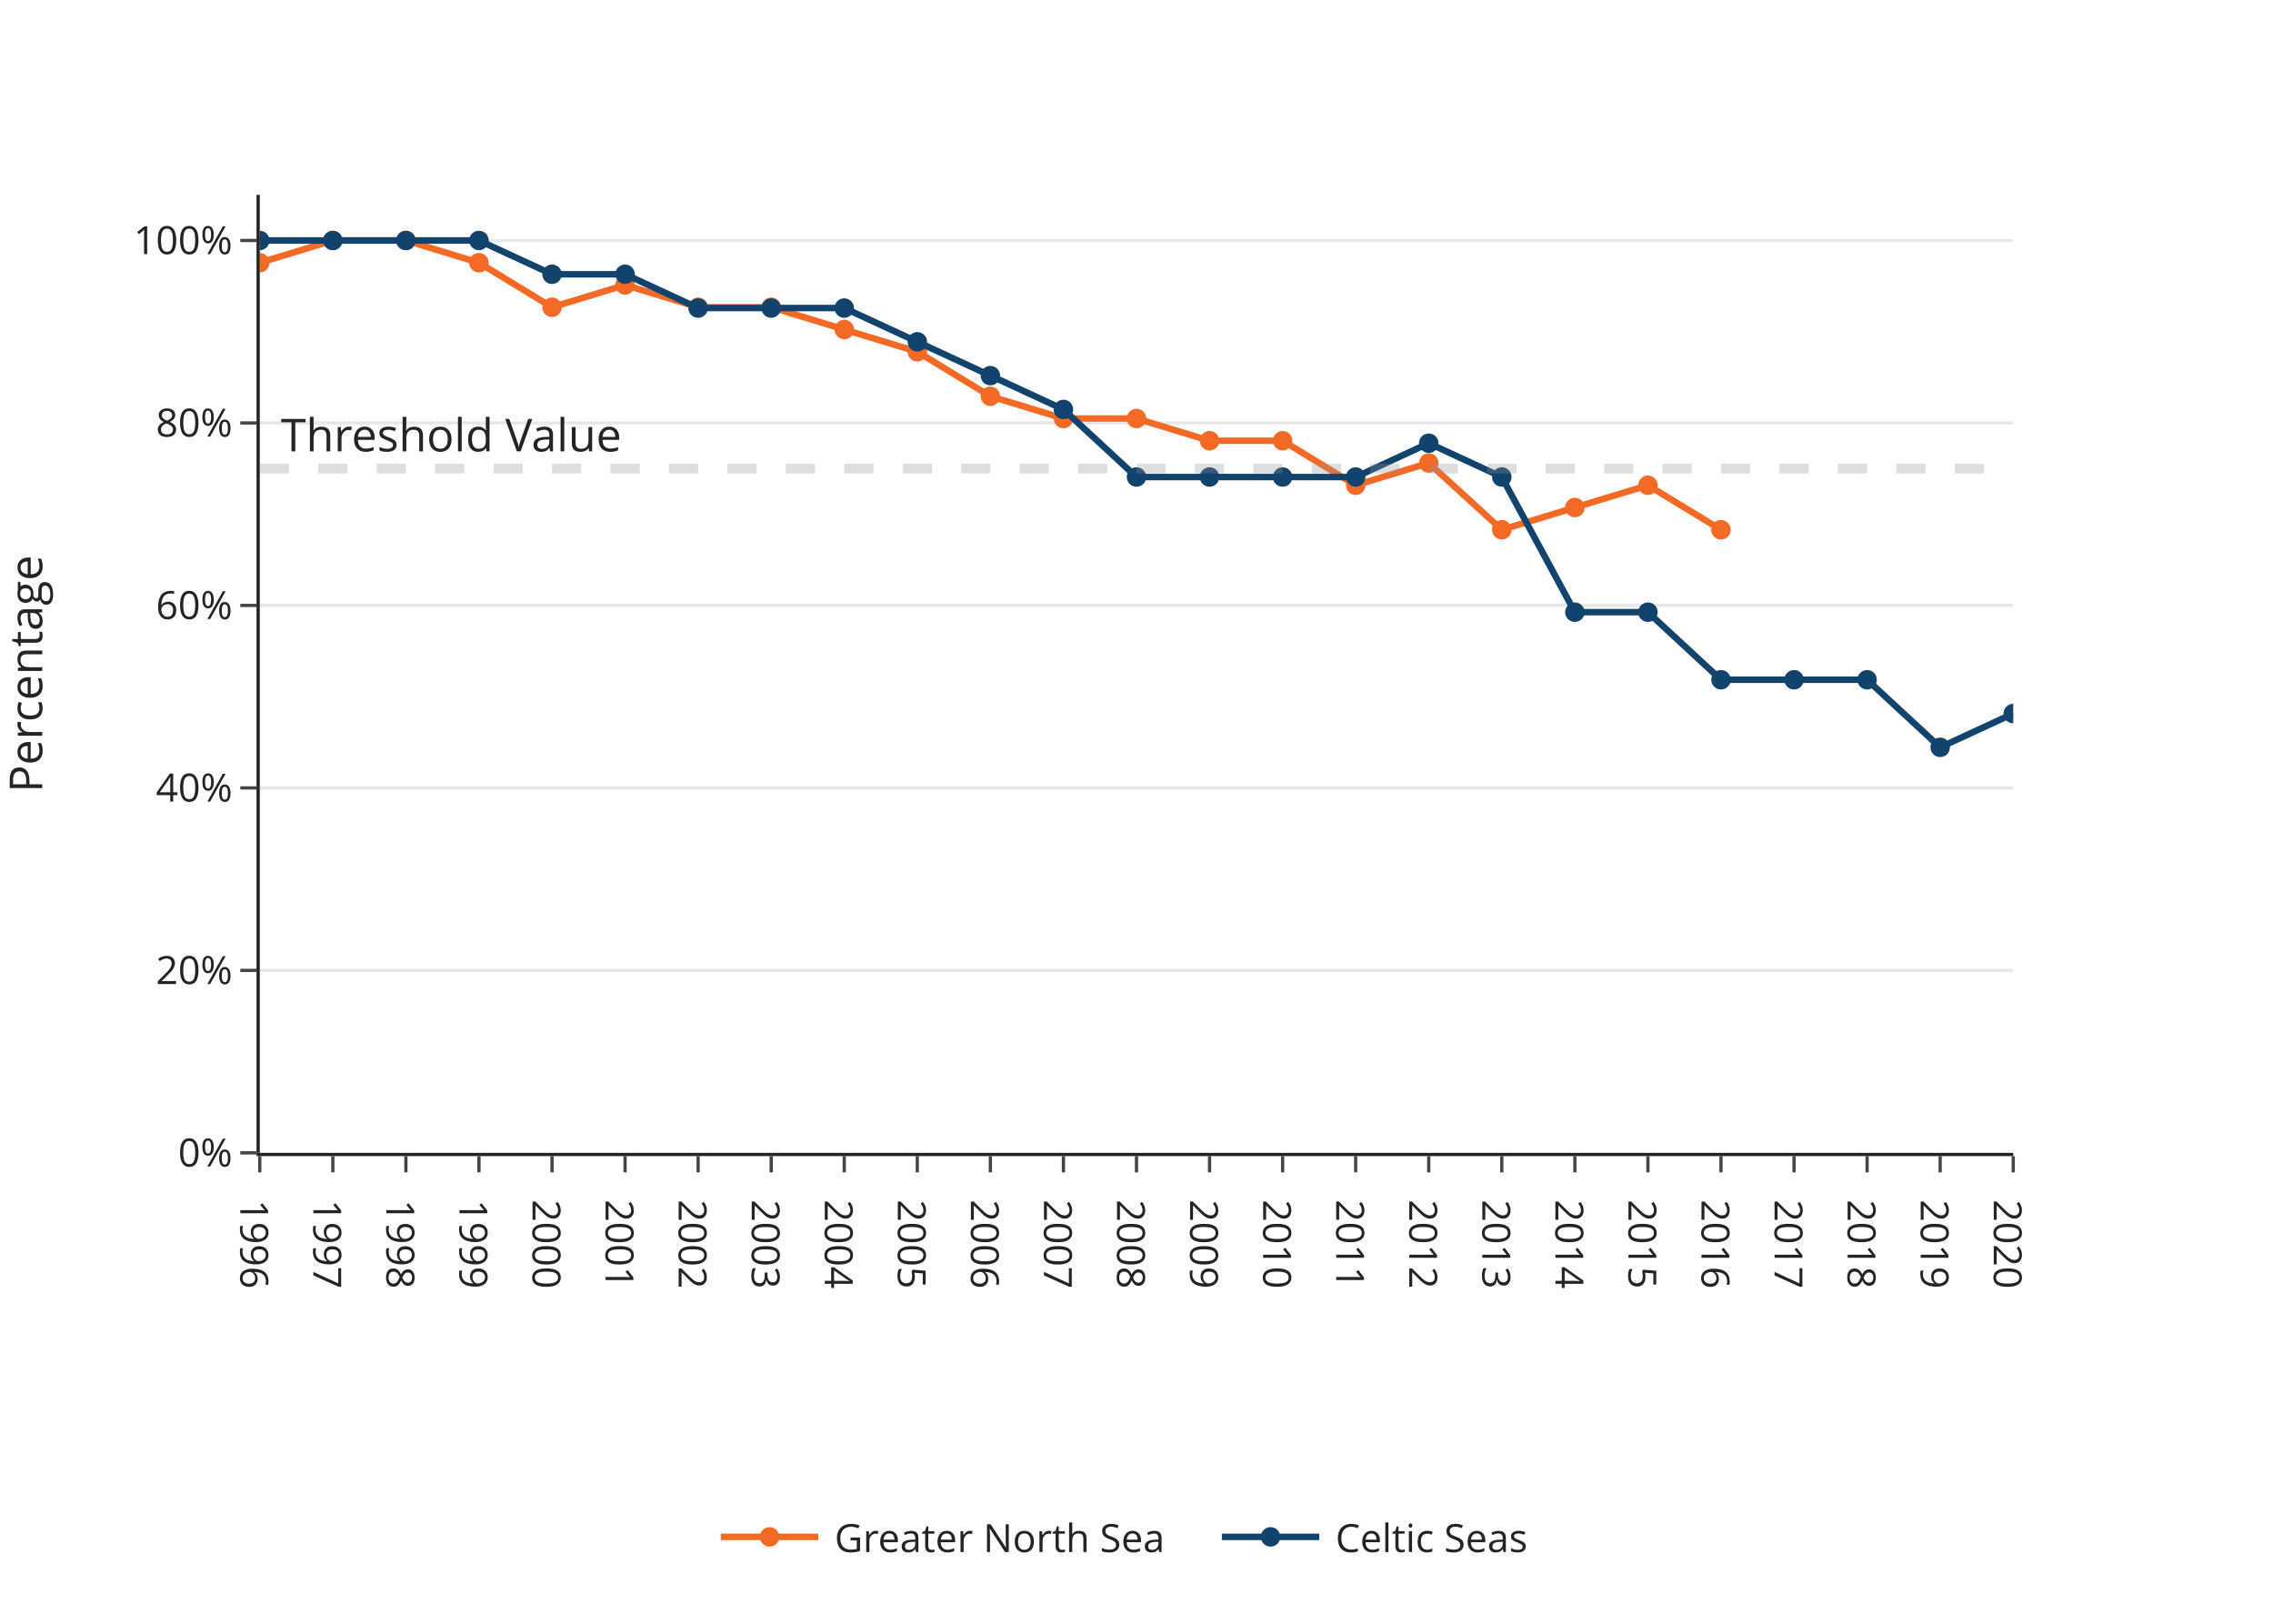
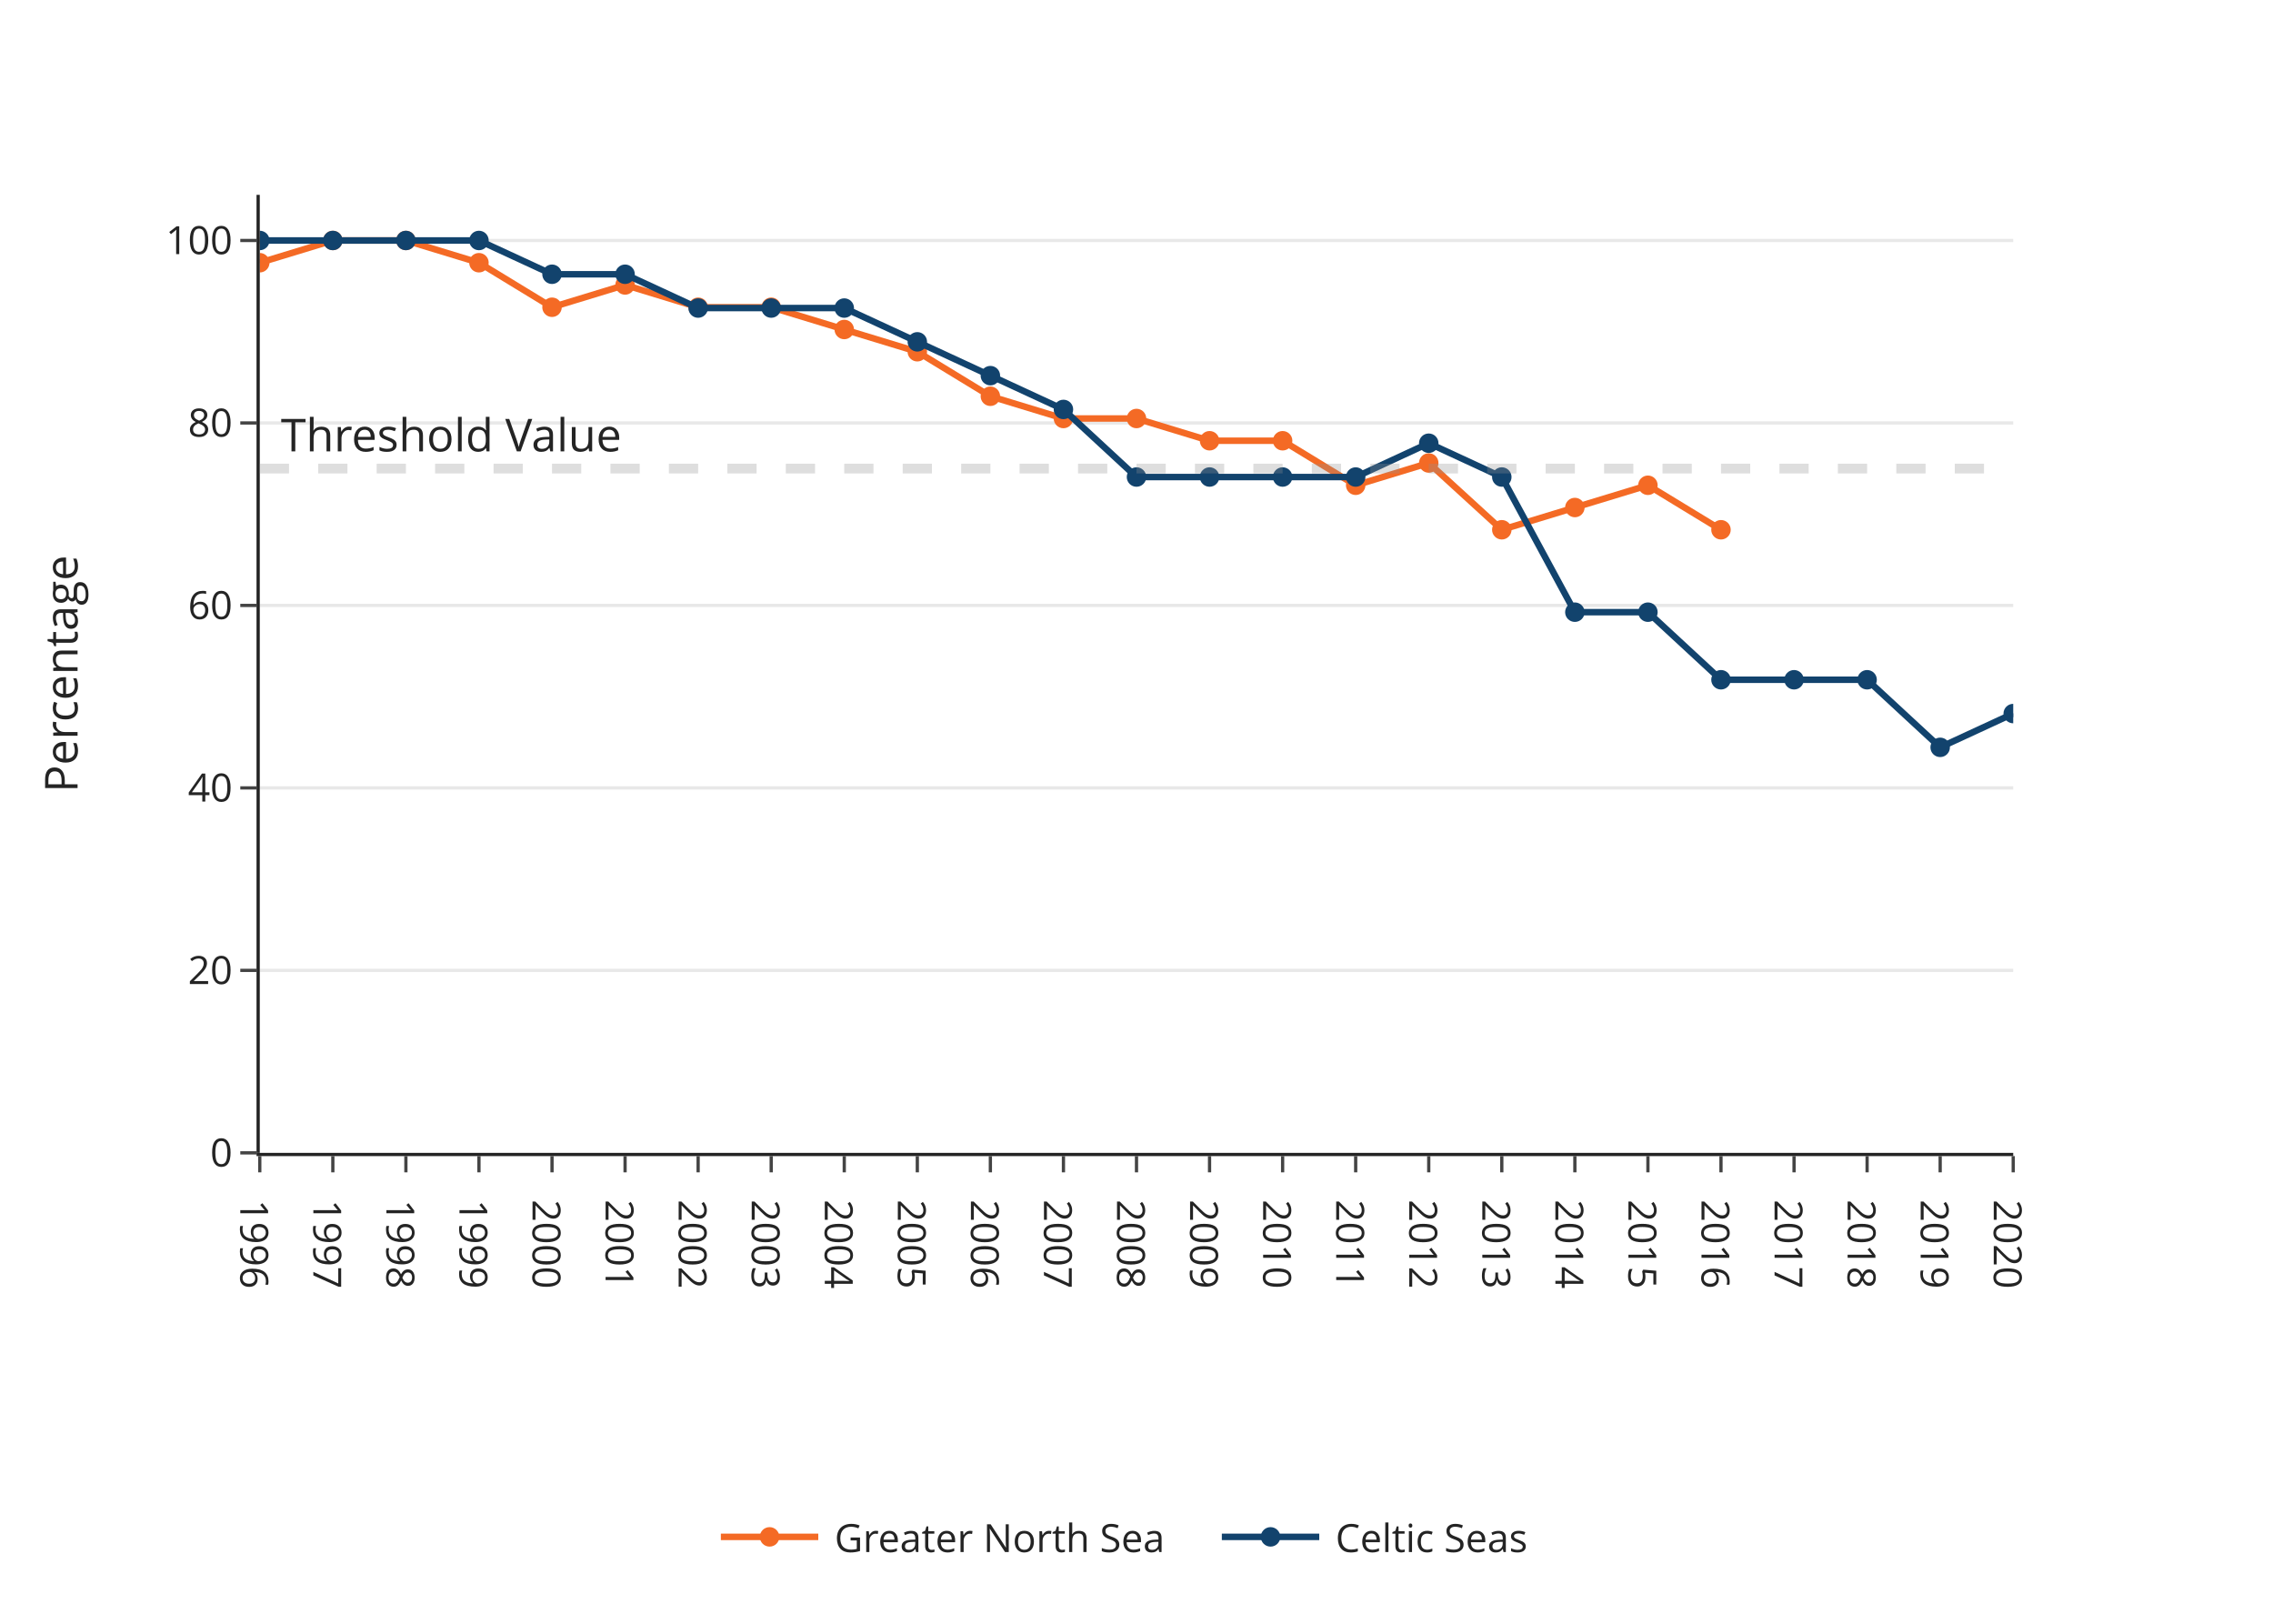
<svg xmlns="http://www.w3.org/2000/svg" class="main-svg" width="700" height="500" style="" viewBox="0 0 700 500">
  <rect x="0" y="0" width="700" height="500" style="fill: rgb(255, 255, 255); fill-opacity: 1;" />
-   <defs id="defs-72ca68">
+   <defs id="defs-d28a8a">
    <g class="clips">
-       <clipPath id="clip72ca68xyplot" class="plotclip">
+       <clipPath id="clipd28a8axyplot" class="plotclip">
        <rect width="540" height="295" />
      </clipPath>
-       <clipPath class="axesclip" id="clip72ca68x">
+       <clipPath class="axesclip" id="clipd28a8ax">
        <rect x="80" y="0" width="540" height="500" />
      </clipPath>
-       <clipPath class="axesclip" id="clip72ca68y">
+       <clipPath class="axesclip" id="clipd28a8ay">
        <rect x="0" y="60" width="700" height="295" />
      </clipPath>
-       <clipPath class="axesclip" id="clip72ca68xy">
+       <clipPath class="axesclip" id="clipd28a8axy">
        <rect x="80" y="60" width="540" height="295" />
      </clipPath>
    </g>
    <g class="gradients" />
    <g class="patterns" />
  </defs>
  <g class="bglayer" />
  <g class="layer-below">
    <g class="imagelayer" />
    <g class="shapelayer" />
  </g>
  <g class="cartesianlayer">
    <g class="subplot xy">
      <g class="layer-subplot">
        <g class="shapelayer" />
        <g class="imagelayer" />
      </g>
      <g class="minor-gridlayer">
        <g class="x" />
        <g class="y" />
      </g>
      <g class="gridlayer">
        <g class="x" />
        <g class="y">
          <path class="ygrid crisp" transform="translate(0,298.81)" d="M80,0h540" style="stroke: rgb(232, 232, 232); stroke-opacity: 1; stroke-width: 1px;" />
          <path class="ygrid crisp" transform="translate(0,242.62)" d="M80,0h540" style="stroke: rgb(232, 232, 232); stroke-opacity: 1; stroke-width: 1px;" />
          <path class="ygrid crisp" transform="translate(0,186.43)" d="M80,0h540" style="stroke: rgb(232, 232, 232); stroke-opacity: 1; stroke-width: 1px;" />
          <path class="ygrid crisp" transform="translate(0,130.24)" d="M80,0h540" style="stroke: rgb(232, 232, 232); stroke-opacity: 1; stroke-width: 1px;" />
          <path class="ygrid crisp" transform="translate(0,74.05)" d="M80,0h540" style="stroke: rgb(232, 232, 232); stroke-opacity: 1; stroke-width: 1px;" />
        </g>
      </g>
      <g class="zerolinelayer" />
      <path class="xlines-below" />
      <path class="ylines-below" />
      <g class="overlines-below" />
      <g class="xaxislayer-below" />
      <g class="yaxislayer-below" />
      <g class="overaxes-below" />
-       <g class="plot" transform="translate(80,60)" clip-path="url(#clip72ca68xyplot)">
+       <g class="plot" transform="translate(80,60)" clip-path="url(#clipd28a8axyplot)">
        <g class="scatterlayer mlayer">
-           <g class="trace scatter trace289dc1" style="stroke-miterlimit: 2; opacity: 1;">
+           <g class="trace scatter trace696a3f" style="stroke-miterlimit: 2; opacity: 1;">
            <g class="fills" />
            <g class="errorbars" />
            <g class="lines">
              <path class="js-line" d="M0,20.9L22.5,14.05L45,14.05L67.5,20.9L90,34.61L112.5,27.75L135,34.61L157.5,34.61L180,41.46L202.5,48.31L225,62.02L247.5,68.87L270,68.87L292.5,75.72L315,75.72L337.5,89.43L360,82.57L382.5,103.13L405,96.28L427.5,89.43L450,103.13" style="vector-effect: non-scaling-stroke; fill: none; stroke: rgb(244, 106, 37); stroke-opacity: 1; stroke-width: 2px; opacity: 1;" />
            </g>
            <g class="points">
              <path class="point" transform="translate(0,20.9)" d="M3,0A3,3 0 1,1 0,-3A3,3 0 0,1 3,0Z" style="opacity: 1; stroke-width: 0px; fill: rgb(244, 106, 37); fill-opacity: 1;" />
              <path class="point" transform="translate(22.5,14.05)" d="M3,0A3,3 0 1,1 0,-3A3,3 0 0,1 3,0Z" style="opacity: 1; stroke-width: 0px; fill: rgb(244, 106, 37); fill-opacity: 1;" />
              <path class="point" transform="translate(45,14.05)" d="M3,0A3,3 0 1,1 0,-3A3,3 0 0,1 3,0Z" style="opacity: 1; stroke-width: 0px; fill: rgb(244, 106, 37); fill-opacity: 1;" />
              <path class="point" transform="translate(67.5,20.9)" d="M3,0A3,3 0 1,1 0,-3A3,3 0 0,1 3,0Z" style="opacity: 1; stroke-width: 0px; fill: rgb(244, 106, 37); fill-opacity: 1;" />
              <path class="point" transform="translate(90,34.61)" d="M3,0A3,3 0 1,1 0,-3A3,3 0 0,1 3,0Z" style="opacity: 1; stroke-width: 0px; fill: rgb(244, 106, 37); fill-opacity: 1;" />
              <path class="point" transform="translate(112.5,27.75)" d="M3,0A3,3 0 1,1 0,-3A3,3 0 0,1 3,0Z" style="opacity: 1; stroke-width: 0px; fill: rgb(244, 106, 37); fill-opacity: 1;" />
              <path class="point" transform="translate(135,34.61)" d="M3,0A3,3 0 1,1 0,-3A3,3 0 0,1 3,0Z" style="opacity: 1; stroke-width: 0px; fill: rgb(244, 106, 37); fill-opacity: 1;" />
              <path class="point" transform="translate(157.5,34.61)" d="M3,0A3,3 0 1,1 0,-3A3,3 0 0,1 3,0Z" style="opacity: 1; stroke-width: 0px; fill: rgb(244, 106, 37); fill-opacity: 1;" />
              <path class="point" transform="translate(180,41.46)" d="M3,0A3,3 0 1,1 0,-3A3,3 0 0,1 3,0Z" style="opacity: 1; stroke-width: 0px; fill: rgb(244, 106, 37); fill-opacity: 1;" />
              <path class="point" transform="translate(202.5,48.31)" d="M3,0A3,3 0 1,1 0,-3A3,3 0 0,1 3,0Z" style="opacity: 1; stroke-width: 0px; fill: rgb(244, 106, 37); fill-opacity: 1;" />
              <path class="point" transform="translate(225,62.02)" d="M3,0A3,3 0 1,1 0,-3A3,3 0 0,1 3,0Z" style="opacity: 1; stroke-width: 0px; fill: rgb(244, 106, 37); fill-opacity: 1;" />
              <path class="point" transform="translate(247.5,68.87)" d="M3,0A3,3 0 1,1 0,-3A3,3 0 0,1 3,0Z" style="opacity: 1; stroke-width: 0px; fill: rgb(244, 106, 37); fill-opacity: 1;" />
              <path class="point" transform="translate(270,68.87)" d="M3,0A3,3 0 1,1 0,-3A3,3 0 0,1 3,0Z" style="opacity: 1; stroke-width: 0px; fill: rgb(244, 106, 37); fill-opacity: 1;" />
              <path class="point" transform="translate(292.5,75.72)" d="M3,0A3,3 0 1,1 0,-3A3,3 0 0,1 3,0Z" style="opacity: 1; stroke-width: 0px; fill: rgb(244, 106, 37); fill-opacity: 1;" />
              <path class="point" transform="translate(315,75.72)" d="M3,0A3,3 0 1,1 0,-3A3,3 0 0,1 3,0Z" style="opacity: 1; stroke-width: 0px; fill: rgb(244, 106, 37); fill-opacity: 1;" />
              <path class="point" transform="translate(337.5,89.43)" d="M3,0A3,3 0 1,1 0,-3A3,3 0 0,1 3,0Z" style="opacity: 1; stroke-width: 0px; fill: rgb(244, 106, 37); fill-opacity: 1;" />
              <path class="point" transform="translate(360,82.57)" d="M3,0A3,3 0 1,1 0,-3A3,3 0 0,1 3,0Z" style="opacity: 1; stroke-width: 0px; fill: rgb(244, 106, 37); fill-opacity: 1;" />
              <path class="point" transform="translate(382.5,103.13)" d="M3,0A3,3 0 1,1 0,-3A3,3 0 0,1 3,0Z" style="opacity: 1; stroke-width: 0px; fill: rgb(244, 106, 37); fill-opacity: 1;" />
              <path class="point" transform="translate(405,96.28)" d="M3,0A3,3 0 1,1 0,-3A3,3 0 0,1 3,0Z" style="opacity: 1; stroke-width: 0px; fill: rgb(244, 106, 37); fill-opacity: 1;" />
              <path class="point" transform="translate(427.5,89.43)" d="M3,0A3,3 0 1,1 0,-3A3,3 0 0,1 3,0Z" style="opacity: 1; stroke-width: 0px; fill: rgb(244, 106, 37); fill-opacity: 1;" />
              <path class="point" transform="translate(450,103.13)" d="M3,0A3,3 0 1,1 0,-3A3,3 0 0,1 3,0Z" style="opacity: 1; stroke-width: 0px; fill: rgb(244, 106, 37); fill-opacity: 1;" />
            </g>
            <g class="text" />
          </g>
-           <g class="trace scatter tracea708a7" style="stroke-miterlimit: 2; opacity: 1;">
+           <g class="trace scatter trace655632" style="stroke-miterlimit: 2; opacity: 1;">
            <g class="fills" />
            <g class="errorbars" />
            <g class="lines">
              <path class="js-line" d="M0,14.05L67.5,14.05L90,24.45L112.5,24.45L135,34.86L180,34.86L202.5,45.26L247.5,66.08L270,86.89L337.5,86.89L360,76.48L382.5,86.89L405,128.51L427.5,128.51L450,149.32L495,149.32L517.5,170.13L540,159.73" style="vector-effect: non-scaling-stroke; fill: none; stroke: rgb(18, 67, 109); stroke-opacity: 1; stroke-width: 2px; opacity: 1;" />
            </g>
            <g class="points">
              <path class="point" transform="translate(0,14.05)" d="M3,0A3,3 0 1,1 0,-3A3,3 0 0,1 3,0Z" style="opacity: 1; stroke-width: 0px; fill: rgb(18, 67, 109); fill-opacity: 1;" />
              <path class="point" transform="translate(22.5,14.05)" d="M3,0A3,3 0 1,1 0,-3A3,3 0 0,1 3,0Z" style="opacity: 1; stroke-width: 0px; fill: rgb(18, 67, 109); fill-opacity: 1;" />
              <path class="point" transform="translate(45,14.05)" d="M3,0A3,3 0 1,1 0,-3A3,3 0 0,1 3,0Z" style="opacity: 1; stroke-width: 0px; fill: rgb(18, 67, 109); fill-opacity: 1;" />
              <path class="point" transform="translate(67.5,14.05)" d="M3,0A3,3 0 1,1 0,-3A3,3 0 0,1 3,0Z" style="opacity: 1; stroke-width: 0px; fill: rgb(18, 67, 109); fill-opacity: 1;" />
              <path class="point" transform="translate(90,24.45)" d="M3,0A3,3 0 1,1 0,-3A3,3 0 0,1 3,0Z" style="opacity: 1; stroke-width: 0px; fill: rgb(18, 67, 109); fill-opacity: 1;" />
              <path class="point" transform="translate(112.5,24.45)" d="M3,0A3,3 0 1,1 0,-3A3,3 0 0,1 3,0Z" style="opacity: 1; stroke-width: 0px; fill: rgb(18, 67, 109); fill-opacity: 1;" />
              <path class="point" transform="translate(135,34.86)" d="M3,0A3,3 0 1,1 0,-3A3,3 0 0,1 3,0Z" style="opacity: 1; stroke-width: 0px; fill: rgb(18, 67, 109); fill-opacity: 1;" />
              <path class="point" transform="translate(157.5,34.86)" d="M3,0A3,3 0 1,1 0,-3A3,3 0 0,1 3,0Z" style="opacity: 1; stroke-width: 0px; fill: rgb(18, 67, 109); fill-opacity: 1;" />
              <path class="point" transform="translate(180,34.86)" d="M3,0A3,3 0 1,1 0,-3A3,3 0 0,1 3,0Z" style="opacity: 1; stroke-width: 0px; fill: rgb(18, 67, 109); fill-opacity: 1;" />
              <path class="point" transform="translate(202.5,45.26)" d="M3,0A3,3 0 1,1 0,-3A3,3 0 0,1 3,0Z" style="opacity: 1; stroke-width: 0px; fill: rgb(18, 67, 109); fill-opacity: 1;" />
              <path class="point" transform="translate(225,55.67)" d="M3,0A3,3 0 1,1 0,-3A3,3 0 0,1 3,0Z" style="opacity: 1; stroke-width: 0px; fill: rgb(18, 67, 109); fill-opacity: 1;" />
              <path class="point" transform="translate(247.5,66.08)" d="M3,0A3,3 0 1,1 0,-3A3,3 0 0,1 3,0Z" style="opacity: 1; stroke-width: 0px; fill: rgb(18, 67, 109); fill-opacity: 1;" />
              <path class="point" transform="translate(270,86.89)" d="M3,0A3,3 0 1,1 0,-3A3,3 0 0,1 3,0Z" style="opacity: 1; stroke-width: 0px; fill: rgb(18, 67, 109); fill-opacity: 1;" />
              <path class="point" transform="translate(292.5,86.89)" d="M3,0A3,3 0 1,1 0,-3A3,3 0 0,1 3,0Z" style="opacity: 1; stroke-width: 0px; fill: rgb(18, 67, 109); fill-opacity: 1;" />
              <path class="point" transform="translate(315,86.89)" d="M3,0A3,3 0 1,1 0,-3A3,3 0 0,1 3,0Z" style="opacity: 1; stroke-width: 0px; fill: rgb(18, 67, 109); fill-opacity: 1;" />
              <path class="point" transform="translate(337.5,86.89)" d="M3,0A3,3 0 1,1 0,-3A3,3 0 0,1 3,0Z" style="opacity: 1; stroke-width: 0px; fill: rgb(18, 67, 109); fill-opacity: 1;" />
              <path class="point" transform="translate(360,76.48)" d="M3,0A3,3 0 1,1 0,-3A3,3 0 0,1 3,0Z" style="opacity: 1; stroke-width: 0px; fill: rgb(18, 67, 109); fill-opacity: 1;" />
              <path class="point" transform="translate(382.5,86.89)" d="M3,0A3,3 0 1,1 0,-3A3,3 0 0,1 3,0Z" style="opacity: 1; stroke-width: 0px; fill: rgb(18, 67, 109); fill-opacity: 1;" />
              <path class="point" transform="translate(405,128.51)" d="M3,0A3,3 0 1,1 0,-3A3,3 0 0,1 3,0Z" style="opacity: 1; stroke-width: 0px; fill: rgb(18, 67, 109); fill-opacity: 1;" />
              <path class="point" transform="translate(427.5,128.51)" d="M3,0A3,3 0 1,1 0,-3A3,3 0 0,1 3,0Z" style="opacity: 1; stroke-width: 0px; fill: rgb(18, 67, 109); fill-opacity: 1;" />
              <path class="point" transform="translate(450,149.32)" d="M3,0A3,3 0 1,1 0,-3A3,3 0 0,1 3,0Z" style="opacity: 1; stroke-width: 0px; fill: rgb(18, 67, 109); fill-opacity: 1;" />
              <path class="point" transform="translate(472.5,149.32)" d="M3,0A3,3 0 1,1 0,-3A3,3 0 0,1 3,0Z" style="opacity: 1; stroke-width: 0px; fill: rgb(18, 67, 109); fill-opacity: 1;" />
              <path class="point" transform="translate(495,149.32)" d="M3,0A3,3 0 1,1 0,-3A3,3 0 0,1 3,0Z" style="opacity: 1; stroke-width: 0px; fill: rgb(18, 67, 109); fill-opacity: 1;" />
              <path class="point" transform="translate(517.5,170.13)" d="M3,0A3,3 0 1,1 0,-3A3,3 0 0,1 3,0Z" style="opacity: 1; stroke-width: 0px; fill: rgb(18, 67, 109); fill-opacity: 1;" />
              <path class="point" transform="translate(540,159.73)" d="M3,0A3,3 0 1,1 0,-3A3,3 0 0,1 3,0Z" style="opacity: 1; stroke-width: 0px; fill: rgb(18, 67, 109); fill-opacity: 1;" />
            </g>
            <g class="text" />
          </g>
        </g>
      </g>
      <g class="overplot" />
      <path class="xlines-above crisp" d="M79,355.5H620" style="fill: none; stroke-width: 1px; stroke: rgb(36, 36, 36); stroke-opacity: 1;" />
      <path class="ylines-above crisp" d="M79.5,60V355" style="fill: none; stroke-width: 1px; stroke: rgb(36, 36, 36); stroke-opacity: 1;" />
      <g class="overlines-above" />
      <g class="xaxislayer-above">
        <path class="xtick ticks crisp" d="M0,356v5" transform="translate(80,0)" style="stroke: rgb(68, 68, 68); stroke-opacity: 1; stroke-width: 1px;" />
        <path class="xtick ticks crisp" d="M0,356v5" transform="translate(102.5,0)" style="stroke: rgb(68, 68, 68); stroke-opacity: 1; stroke-width: 1px;" />
        <path class="xtick ticks crisp" d="M0,356v5" transform="translate(125,0)" style="stroke: rgb(68, 68, 68); stroke-opacity: 1; stroke-width: 1px;" />
        <path class="xtick ticks crisp" d="M0,356v5" transform="translate(147.5,0)" style="stroke: rgb(68, 68, 68); stroke-opacity: 1; stroke-width: 1px;" />
        <path class="xtick ticks crisp" d="M0,356v5" transform="translate(170,0)" style="stroke: rgb(68, 68, 68); stroke-opacity: 1; stroke-width: 1px;" />
        <path class="xtick ticks crisp" d="M0,356v5" transform="translate(192.5,0)" style="stroke: rgb(68, 68, 68); stroke-opacity: 1; stroke-width: 1px;" />
        <path class="xtick ticks crisp" d="M0,356v5" transform="translate(215,0)" style="stroke: rgb(68, 68, 68); stroke-opacity: 1; stroke-width: 1px;" />
        <path class="xtick ticks crisp" d="M0,356v5" transform="translate(237.5,0)" style="stroke: rgb(68, 68, 68); stroke-opacity: 1; stroke-width: 1px;" />
        <path class="xtick ticks crisp" d="M0,356v5" transform="translate(260,0)" style="stroke: rgb(68, 68, 68); stroke-opacity: 1; stroke-width: 1px;" />
        <path class="xtick ticks crisp" d="M0,356v5" transform="translate(282.5,0)" style="stroke: rgb(68, 68, 68); stroke-opacity: 1; stroke-width: 1px;" />
        <path class="xtick ticks crisp" d="M0,356v5" transform="translate(305,0)" style="stroke: rgb(68, 68, 68); stroke-opacity: 1; stroke-width: 1px;" />
        <path class="xtick ticks crisp" d="M0,356v5" transform="translate(327.5,0)" style="stroke: rgb(68, 68, 68); stroke-opacity: 1; stroke-width: 1px;" />
        <path class="xtick ticks crisp" d="M0,356v5" transform="translate(350,0)" style="stroke: rgb(68, 68, 68); stroke-opacity: 1; stroke-width: 1px;" />
        <path class="xtick ticks crisp" d="M0,356v5" transform="translate(372.5,0)" style="stroke: rgb(68, 68, 68); stroke-opacity: 1; stroke-width: 1px;" />
        <path class="xtick ticks crisp" d="M0,356v5" transform="translate(395,0)" style="stroke: rgb(68, 68, 68); stroke-opacity: 1; stroke-width: 1px;" />
        <path class="xtick ticks crisp" d="M0,356v5" transform="translate(417.5,0)" style="stroke: rgb(68, 68, 68); stroke-opacity: 1; stroke-width: 1px;" />
        <path class="xtick ticks crisp" d="M0,356v5" transform="translate(440,0)" style="stroke: rgb(68, 68, 68); stroke-opacity: 1; stroke-width: 1px;" />
        <path class="xtick ticks crisp" d="M0,356v5" transform="translate(462.5,0)" style="stroke: rgb(68, 68, 68); stroke-opacity: 1; stroke-width: 1px;" />
        <path class="xtick ticks crisp" d="M0,356v5" transform="translate(485,0)" style="stroke: rgb(68, 68, 68); stroke-opacity: 1; stroke-width: 1px;" />
        <path class="xtick ticks crisp" d="M0,356v5" transform="translate(507.5,0)" style="stroke: rgb(68, 68, 68); stroke-opacity: 1; stroke-width: 1px;" />
        <path class="xtick ticks crisp" d="M0,356v5" transform="translate(530,0)" style="stroke: rgb(68, 68, 68); stroke-opacity: 1; stroke-width: 1px;" />
        <path class="xtick ticks crisp" d="M0,356v5" transform="translate(552.5,0)" style="stroke: rgb(68, 68, 68); stroke-opacity: 1; stroke-width: 1px;" />
        <path class="xtick ticks crisp" d="M0,356v5" transform="translate(575,0)" style="stroke: rgb(68, 68, 68); stroke-opacity: 1; stroke-width: 1px;" />
        <path class="xtick ticks crisp" d="M0,356v5" transform="translate(597.5,0)" style="stroke: rgb(68, 68, 68); stroke-opacity: 1; stroke-width: 1px;" />
        <path class="xtick ticks crisp" d="M0,356v5" transform="translate(620,0)" style="stroke: rgb(68, 68, 68); stroke-opacity: 1; stroke-width: 1px;" />
        <g class="xtick">
          <text text-anchor="start" x="0" y="375.4" transform="translate(80,0) rotate(90,0,369.4)" style="font-family: 'Open Sans', verdana, arial, sans-serif; font-size: 12px; fill: rgb(36, 36, 36); fill-opacity: 1; white-space: pre; opacity: 1;">1996</text>
        </g>
        <g class="xtick">
          <text text-anchor="start" x="0" y="375.4" style="font-family: 'Open Sans', verdana, arial, sans-serif; font-size: 12px; fill: rgb(36, 36, 36); fill-opacity: 1; white-space: pre; opacity: 1;" transform="translate(102.5,0) rotate(90,0,369.4)">1997</text>
        </g>
        <g class="xtick">
          <text text-anchor="start" x="0" y="375.4" style="font-family: 'Open Sans', verdana, arial, sans-serif; font-size: 12px; fill: rgb(36, 36, 36); fill-opacity: 1; white-space: pre; opacity: 1;" transform="translate(125,0) rotate(90,0,369.4)">1998</text>
        </g>
        <g class="xtick">
          <text text-anchor="start" x="0" y="375.4" style="font-family: 'Open Sans', verdana, arial, sans-serif; font-size: 12px; fill: rgb(36, 36, 36); fill-opacity: 1; white-space: pre; opacity: 1;" transform="translate(147.5,0) rotate(90,0,369.4)">1999</text>
        </g>
        <g class="xtick">
          <text text-anchor="start" x="0" y="375.4" style="font-family: 'Open Sans', verdana, arial, sans-serif; font-size: 12px; fill: rgb(36, 36, 36); fill-opacity: 1; white-space: pre; opacity: 1;" transform="translate(170,0) rotate(90,0,369.4)">2000</text>
        </g>
        <g class="xtick">
          <text text-anchor="start" x="0" y="375.4" style="font-family: 'Open Sans', verdana, arial, sans-serif; font-size: 12px; fill: rgb(36, 36, 36); fill-opacity: 1; white-space: pre; opacity: 1;" transform="translate(192.5,0) rotate(90,0,369.4)">2001</text>
        </g>
        <g class="xtick">
          <text text-anchor="start" x="0" y="375.4" style="font-family: 'Open Sans', verdana, arial, sans-serif; font-size: 12px; fill: rgb(36, 36, 36); fill-opacity: 1; white-space: pre; opacity: 1;" transform="translate(215,0) rotate(90,0,369.4)">2002</text>
        </g>
        <g class="xtick">
          <text text-anchor="start" x="0" y="375.4" style="font-family: 'Open Sans', verdana, arial, sans-serif; font-size: 12px; fill: rgb(36, 36, 36); fill-opacity: 1; white-space: pre; opacity: 1;" transform="translate(237.5,0) rotate(90,0,369.4)">2003</text>
        </g>
        <g class="xtick">
          <text text-anchor="start" x="0" y="375.4" style="font-family: 'Open Sans', verdana, arial, sans-serif; font-size: 12px; fill: rgb(36, 36, 36); fill-opacity: 1; white-space: pre; opacity: 1;" transform="translate(260,0) rotate(90,0,369.4)">2004</text>
        </g>
        <g class="xtick">
          <text text-anchor="start" x="0" y="375.4" style="font-family: 'Open Sans', verdana, arial, sans-serif; font-size: 12px; fill: rgb(36, 36, 36); fill-opacity: 1; white-space: pre; opacity: 1;" transform="translate(282.5,0) rotate(90,0,369.4)">2005</text>
        </g>
        <g class="xtick">
          <text text-anchor="start" x="0" y="375.4" style="font-family: 'Open Sans', verdana, arial, sans-serif; font-size: 12px; fill: rgb(36, 36, 36); fill-opacity: 1; white-space: pre; opacity: 1;" transform="translate(305,0) rotate(90,0,369.4)">2006</text>
        </g>
        <g class="xtick">
          <text text-anchor="start" x="0" y="375.4" style="font-family: 'Open Sans', verdana, arial, sans-serif; font-size: 12px; fill: rgb(36, 36, 36); fill-opacity: 1; white-space: pre; opacity: 1;" transform="translate(327.5,0) rotate(90,0,369.4)">2007</text>
        </g>
        <g class="xtick">
          <text text-anchor="start" x="0" y="375.4" style="font-family: 'Open Sans', verdana, arial, sans-serif; font-size: 12px; fill: rgb(36, 36, 36); fill-opacity: 1; white-space: pre; opacity: 1;" transform="translate(350,0) rotate(90,0,369.4)">2008</text>
        </g>
        <g class="xtick">
          <text text-anchor="start" x="0" y="375.4" style="font-family: 'Open Sans', verdana, arial, sans-serif; font-size: 12px; fill: rgb(36, 36, 36); fill-opacity: 1; white-space: pre; opacity: 1;" transform="translate(372.5,0) rotate(90,0,369.4)">2009</text>
        </g>
        <g class="xtick">
          <text text-anchor="start" x="0" y="375.4" style="font-family: 'Open Sans', verdana, arial, sans-serif; font-size: 12px; fill: rgb(36, 36, 36); fill-opacity: 1; white-space: pre; opacity: 1;" transform="translate(395,0) rotate(90,0,369.4)">2010</text>
        </g>
        <g class="xtick">
          <text text-anchor="start" x="0" y="375.4" style="font-family: 'Open Sans', verdana, arial, sans-serif; font-size: 12px; fill: rgb(36, 36, 36); fill-opacity: 1; white-space: pre; opacity: 1;" transform="translate(417.5,0) rotate(90,0,369.4)">2011</text>
        </g>
        <g class="xtick">
          <text text-anchor="start" x="0" y="375.4" style="font-family: 'Open Sans', verdana, arial, sans-serif; font-size: 12px; fill: rgb(36, 36, 36); fill-opacity: 1; white-space: pre; opacity: 1;" transform="translate(440,0) rotate(90,0,369.4)">2012</text>
        </g>
        <g class="xtick">
          <text text-anchor="start" x="0" y="375.4" style="font-family: 'Open Sans', verdana, arial, sans-serif; font-size: 12px; fill: rgb(36, 36, 36); fill-opacity: 1; white-space: pre; opacity: 1;" transform="translate(462.5,0) rotate(90,0,369.4)">2013</text>
        </g>
        <g class="xtick">
          <text text-anchor="start" x="0" y="375.4" style="font-family: 'Open Sans', verdana, arial, sans-serif; font-size: 12px; fill: rgb(36, 36, 36); fill-opacity: 1; white-space: pre; opacity: 1;" transform="translate(485,0) rotate(90,0,369.4)">2014</text>
        </g>
        <g class="xtick">
          <text text-anchor="start" x="0" y="375.4" style="font-family: 'Open Sans', verdana, arial, sans-serif; font-size: 12px; fill: rgb(36, 36, 36); fill-opacity: 1; white-space: pre; opacity: 1;" transform="translate(507.5,0) rotate(90,0,369.4)">2015</text>
        </g>
        <g class="xtick">
          <text text-anchor="start" x="0" y="375.4" style="font-family: 'Open Sans', verdana, arial, sans-serif; font-size: 12px; fill: rgb(36, 36, 36); fill-opacity: 1; white-space: pre; opacity: 1;" transform="translate(530,0) rotate(90,0,369.4)">2016</text>
        </g>
        <g class="xtick">
          <text text-anchor="start" x="0" y="375.4" style="font-family: 'Open Sans', verdana, arial, sans-serif; font-size: 12px; fill: rgb(36, 36, 36); fill-opacity: 1; white-space: pre; opacity: 1;" transform="translate(552.5,0) rotate(90,0,369.4)">2017</text>
        </g>
        <g class="xtick">
          <text text-anchor="start" x="0" y="375.4" style="font-family: 'Open Sans', verdana, arial, sans-serif; font-size: 12px; fill: rgb(36, 36, 36); fill-opacity: 1; white-space: pre; opacity: 1;" transform="translate(575,0) rotate(90,0,369.4)">2018</text>
        </g>
        <g class="xtick">
          <text text-anchor="start" x="0" y="375.4" style="font-family: 'Open Sans', verdana, arial, sans-serif; font-size: 12px; fill: rgb(36, 36, 36); fill-opacity: 1; white-space: pre; opacity: 1;" transform="translate(597.5,0) rotate(90,0,369.4)">2019</text>
        </g>
        <g class="xtick">
          <text text-anchor="start" x="0" y="375.4" style="font-family: 'Open Sans', verdana, arial, sans-serif; font-size: 12px; fill: rgb(36, 36, 36); fill-opacity: 1; white-space: pre; opacity: 1;" transform="translate(620,0) rotate(90,0,369.4)">2020</text>
        </g>
      </g>
      <g class="yaxislayer-above">
        <path class="ytick ticks crisp" d="M79,0h-5" transform="translate(0,355)" style="stroke: rgb(68, 68, 68); stroke-opacity: 1; stroke-width: 1px;" />
        <path class="ytick ticks crisp" d="M79,0h-5" transform="translate(0,298.81)" style="stroke: rgb(68, 68, 68); stroke-opacity: 1; stroke-width: 1px;" />
        <path class="ytick ticks crisp" d="M79,0h-5" transform="translate(0,242.62)" style="stroke: rgb(68, 68, 68); stroke-opacity: 1; stroke-width: 1px;" />
        <path class="ytick ticks crisp" d="M79,0h-5" transform="translate(0,186.43)" style="stroke: rgb(68, 68, 68); stroke-opacity: 1; stroke-width: 1px;" />
        <path class="ytick ticks crisp" d="M79,0h-5" transform="translate(0,130.24)" style="stroke: rgb(68, 68, 68); stroke-opacity: 1; stroke-width: 1px;" />
        <path class="ytick ticks crisp" d="M79,0h-5" transform="translate(0,74.05)" style="stroke: rgb(68, 68, 68); stroke-opacity: 1; stroke-width: 1px;" />
        <g class="ytick">
-           <text text-anchor="end" x="71.6" y="4.2" transform="translate(0,355)" style="font-family: 'Open Sans', verdana, arial, sans-serif; font-size: 12px; fill: rgb(36, 36, 36); fill-opacity: 1; white-space: pre; opacity: 1;">0%</text>
-         </g>
-         <g class="ytick">
-           <text text-anchor="end" x="71.6" y="4.2" style="font-family: 'Open Sans', verdana, arial, sans-serif; font-size: 12px; fill: rgb(36, 36, 36); fill-opacity: 1; white-space: pre; opacity: 1;" transform="translate(0,298.81)">20%</text>
-         </g>
-         <g class="ytick">
-           <text text-anchor="end" x="71.6" y="4.2" style="font-family: 'Open Sans', verdana, arial, sans-serif; font-size: 12px; fill: rgb(36, 36, 36); fill-opacity: 1; white-space: pre; opacity: 1;" transform="translate(0,242.62)">40%</text>
-         </g>
-         <g class="ytick">
-           <text text-anchor="end" x="71.6" y="4.2" style="font-family: 'Open Sans', verdana, arial, sans-serif; font-size: 12px; fill: rgb(36, 36, 36); fill-opacity: 1; white-space: pre; opacity: 1;" transform="translate(0,186.43)">60%</text>
-         </g>
-         <g class="ytick">
-           <text text-anchor="end" x="71.6" y="4.2" style="font-family: 'Open Sans', verdana, arial, sans-serif; font-size: 12px; fill: rgb(36, 36, 36); fill-opacity: 1; white-space: pre; opacity: 1;" transform="translate(0,130.24)">80%</text>
-         </g>
-         <g class="ytick">
-           <text text-anchor="end" x="71.6" y="4.2" style="font-family: 'Open Sans', verdana, arial, sans-serif; font-size: 12px; fill: rgb(36, 36, 36); fill-opacity: 1; white-space: pre; opacity: 1;" transform="translate(0,74.05)">100%</text>
+           <text text-anchor="end" x="71.6" y="4.2" transform="translate(0,355)" style="font-family: 'Open Sans', verdana, arial, sans-serif; font-size: 12px; fill: rgb(36, 36, 36); fill-opacity: 1; white-space: pre; opacity: 1;">0</text>
+         </g>
+         <g class="ytick">
+           <text text-anchor="end" x="71.6" y="4.2" style="font-family: 'Open Sans', verdana, arial, sans-serif; font-size: 12px; fill: rgb(36, 36, 36); fill-opacity: 1; white-space: pre; opacity: 1;" transform="translate(0,298.81)">20</text>
+         </g>
+         <g class="ytick">
+           <text text-anchor="end" x="71.6" y="4.2" style="font-family: 'Open Sans', verdana, arial, sans-serif; font-size: 12px; fill: rgb(36, 36, 36); fill-opacity: 1; white-space: pre; opacity: 1;" transform="translate(0,242.62)">40</text>
+         </g>
+         <g class="ytick">
+           <text text-anchor="end" x="71.6" y="4.2" style="font-family: 'Open Sans', verdana, arial, sans-serif; font-size: 12px; fill: rgb(36, 36, 36); fill-opacity: 1; white-space: pre; opacity: 1;" transform="translate(0,186.43)">60</text>
+         </g>
+         <g class="ytick">
+           <text text-anchor="end" x="71.6" y="4.2" style="font-family: 'Open Sans', verdana, arial, sans-serif; font-size: 12px; fill: rgb(36, 36, 36); fill-opacity: 1; white-space: pre; opacity: 1;" transform="translate(0,130.24)">80</text>
+         </g>
+         <g class="ytick">
+           <text text-anchor="end" x="71.6" y="4.2" style="font-family: 'Open Sans', verdana, arial, sans-serif; font-size: 12px; fill: rgb(36, 36, 36); fill-opacity: 1; white-space: pre; opacity: 1;" transform="translate(0,74.05)">100</text>
        </g>
      </g>
      <g class="overaxes-above" />
    </g>
  </g>
  <g class="polarlayer" />
  <g class="smithlayer" />
  <g class="ternarylayer" />
  <g class="geolayer" />
  <g class="funnelarealayer" />
  <g class="pielayer" />
  <g class="iciclelayer" />
  <g class="treemaplayer" />
  <g class="sunburstlayer" />
  <g class="glimages" />
-   <defs id="topdefs-72ca68">
+   <defs id="topdefs-d28a8a">
    <g class="clips" />
-     <clipPath id="legend72ca68">
+     <clipPath id="legendd28a8a">
      <rect width="266" height="29" x="0" y="0" />
    </clipPath>
  </defs>
  <g class="layer-above">
    <g class="imagelayer" />
    <g class="shapelayer">
-       <path data-index="0" fill-rule="evenodd" d="M80,144.29L620,144.29" clip-path="url(#clip72ca68y)" style="opacity: 0.3; stroke: rgb(143, 143, 143); stroke-opacity: 1; fill: rgb(0, 0, 0); fill-opacity: 1; stroke-dasharray: 9px, 9px; stroke-width: 3px;" />
+       <path data-index="0" fill-rule="evenodd" d="M80,144.29L620,144.29" clip-path="url(#clipd28a8ay)" style="opacity: 0.3; stroke: rgb(143, 143, 143); stroke-opacity: 1; fill: rgb(0, 0, 0); fill-opacity: 1; stroke-dasharray: 9px, 9px; stroke-width: 3px;" />
    </g>
  </g>
  <g class="infolayer">
    <g class="legend" pointer-events="all" transform="translate(217,458.75)">
      <rect class="bg" shape-rendering="crispEdges" width="266" height="29" x="0" y="0" style="stroke: rgb(68, 68, 68); stroke-opacity: 1; fill: rgb(255, 255, 255); fill-opacity: 1; stroke-width: 0px;" />
-       <g class="scrollbox" transform="" clip-path="url(#legend72ca68)">
+       <g class="scrollbox" transform="" clip-path="url(#legendd28a8a)">
        <g class="groups" transform="">
          <g class="traces" transform="translate(0,14.5)" style="opacity: 1;">
            <text class="legendtext" text-anchor="start" x="40" y="4.68" style="font-family: 'Open Sans', verdana, arial, sans-serif; font-size: 12px; fill: rgb(36, 36, 36); fill-opacity: 1; white-space: pre;">Greater North Sea</text>
            <g class="layers" style="opacity: 1;">
              <g class="legendfill" />
              <g class="legendlines">
                <path class="js-line" d="M5,0h30" style="fill: none; stroke: rgb(244, 106, 37); stroke-opacity: 1; stroke-width: 2px;" />
              </g>
              <g class="legendsymbols">
                <g class="legendpoints">
                  <path class="scatterpts" transform="translate(20,0)" d="M3,0A3,3 0 1,1 0,-3A3,3 0 0,1 3,0Z" style="opacity: 1; stroke-width: 0px; fill: rgb(244, 106, 37); fill-opacity: 1;" />
                </g>
              </g>
            </g>
            <rect class="legendtoggle" x="0" y="-9.5" width="151.781" height="19" style="fill: rgb(0, 0, 0); fill-opacity: 0;" />
          </g>
        </g>
        <g class="groups" transform="translate(154.2812,0)">
          <g class="traces" transform="translate(0,14.5)" style="opacity: 1;">
            <text class="legendtext" text-anchor="start" x="40" y="4.68" style="font-family: 'Open Sans', verdana, arial, sans-serif; font-size: 12px; fill: rgb(36, 36, 36); fill-opacity: 1; white-space: pre;">Celtic Seas</text>
            <g class="layers" style="opacity: 1;">
              <g class="legendfill" />
              <g class="legendlines">
                <path class="js-line" d="M5,0h30" style="fill: none; stroke: rgb(18, 67, 109); stroke-opacity: 1; stroke-width: 2px;" />
              </g>
              <g class="legendsymbols">
                <g class="legendpoints">
                  <path class="scatterpts" transform="translate(20,0)" d="M3,0A3,3 0 1,1 0,-3A3,3 0 0,1 3,0Z" style="opacity: 1; stroke-width: 0px; fill: rgb(18, 67, 109); fill-opacity: 1;" />
                </g>
              </g>
            </g>
            <rect class="legendtoggle" x="0" y="-9.5" width="108.656" height="19" style="fill: rgb(0, 0, 0); fill-opacity: 0;" />
          </g>
        </g>
      </g>
      <rect class="scrollbar" rx="20" ry="3" width="0" height="0" x="0" y="0" style="fill: rgb(128, 139, 164); fill-opacity: 1;" />
    </g>
    <g class="g-gtitle" />
    <g class="g-xtitle" />
-     <g class="g-ytitle" transform="translate(0.5185547,0)">
-       <text class="ytitle" transform="rotate(-90,12.48125,207.5)" x="12.481" y="207.5" text-anchor="middle" style="font-family: 'Open Sans', verdana, arial, sans-serif; font-size: 14px; fill: rgb(36, 36, 36); opacity: 1; font-weight: normal; white-space: pre;">Percentage</text>
+     <g class="g-ytitle">
+       <text class="ytitle" transform="rotate(-90,23.8875,207.5)" x="23.888" y="207.5" text-anchor="middle" style="font-family: 'Open Sans', verdana, arial, sans-serif; font-size: 14px; fill: rgb(36, 36, 36); opacity: 1; font-weight: normal; white-space: pre;">Percentage</text>
    </g>
    <g class="annotation" data-index="0" style="opacity: 1;">
      <g class="annotation-text-g" transform="rotate(0,138.5,134.29)">
        <g class="cursor-pointer" transform="translate(80,124)">
          <rect class="bg" x="0.5" y="0.5" width="116" height="19" style="stroke-width: 1px; stroke: rgb(0, 0, 0); stroke-opacity: 0; fill: rgb(0, 0, 0); fill-opacity: 0;" />
          <text class="annotation-text" text-anchor="middle" x="58.953" y="15" style="font-family: 'Open Sans', verdana, arial, sans-serif; font-size: 14px; fill: rgb(36, 36, 36); fill-opacity: 1; white-space: pre;">Threshold Value</text>
        </g>
      </g>
    </g>
  </g>
</svg>
